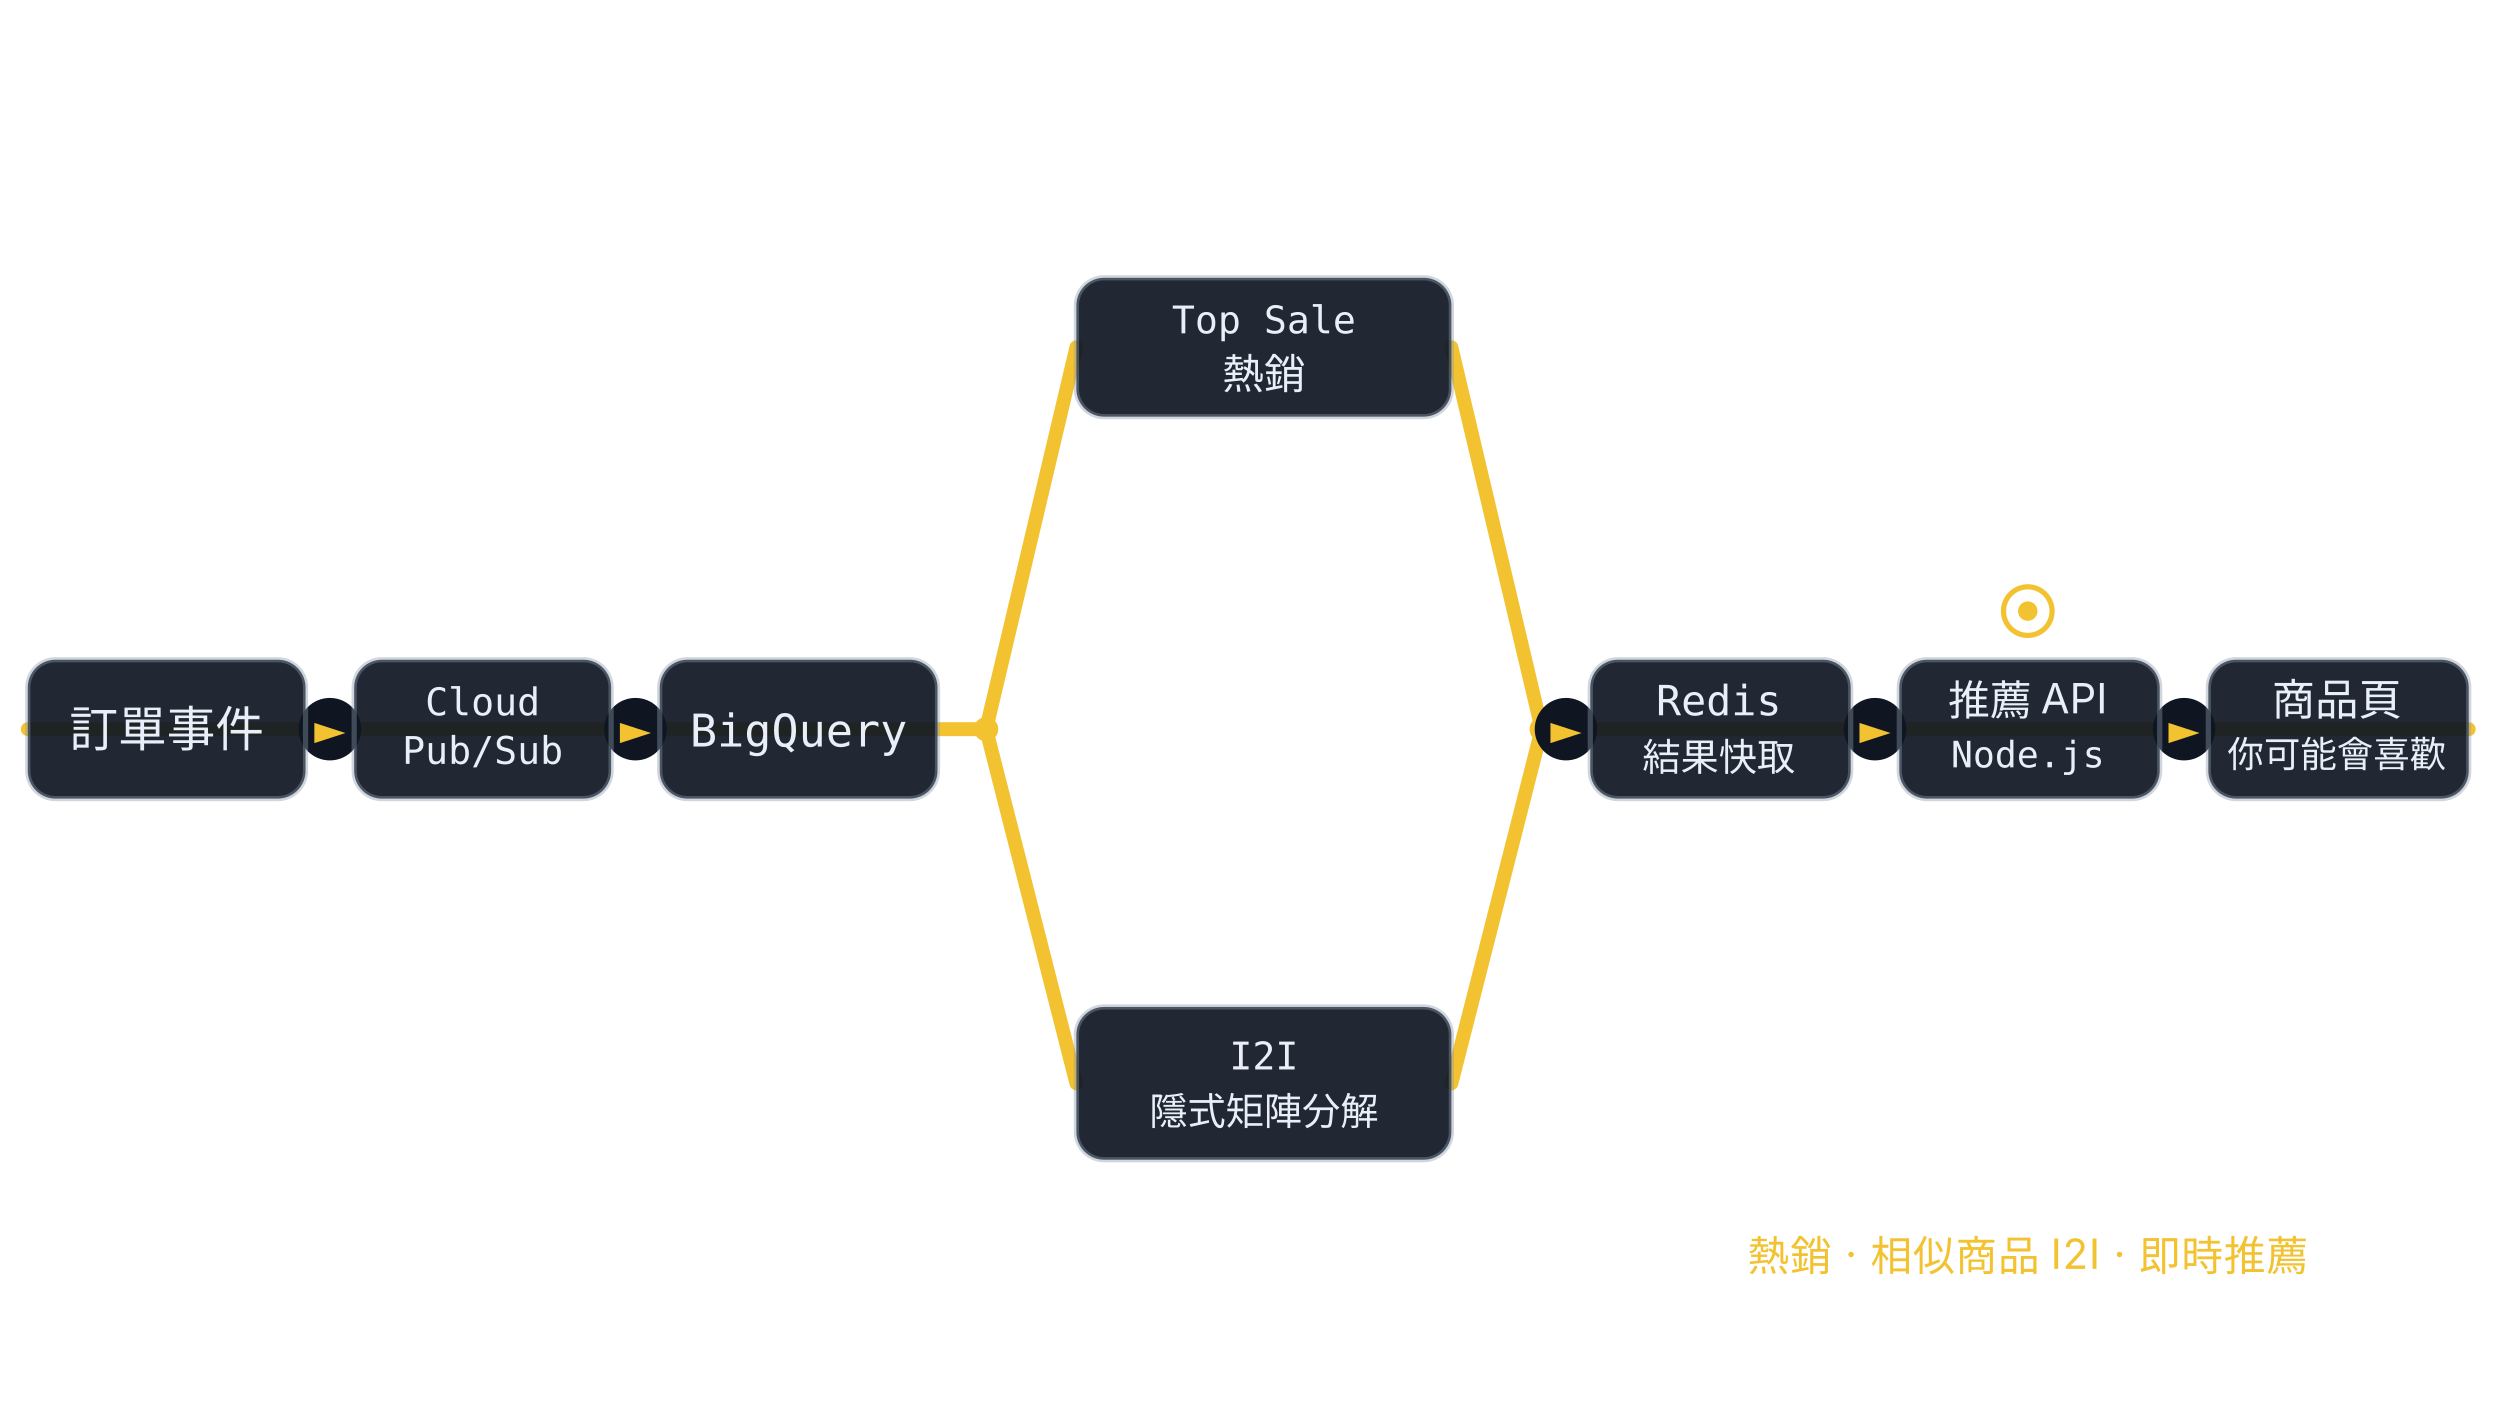
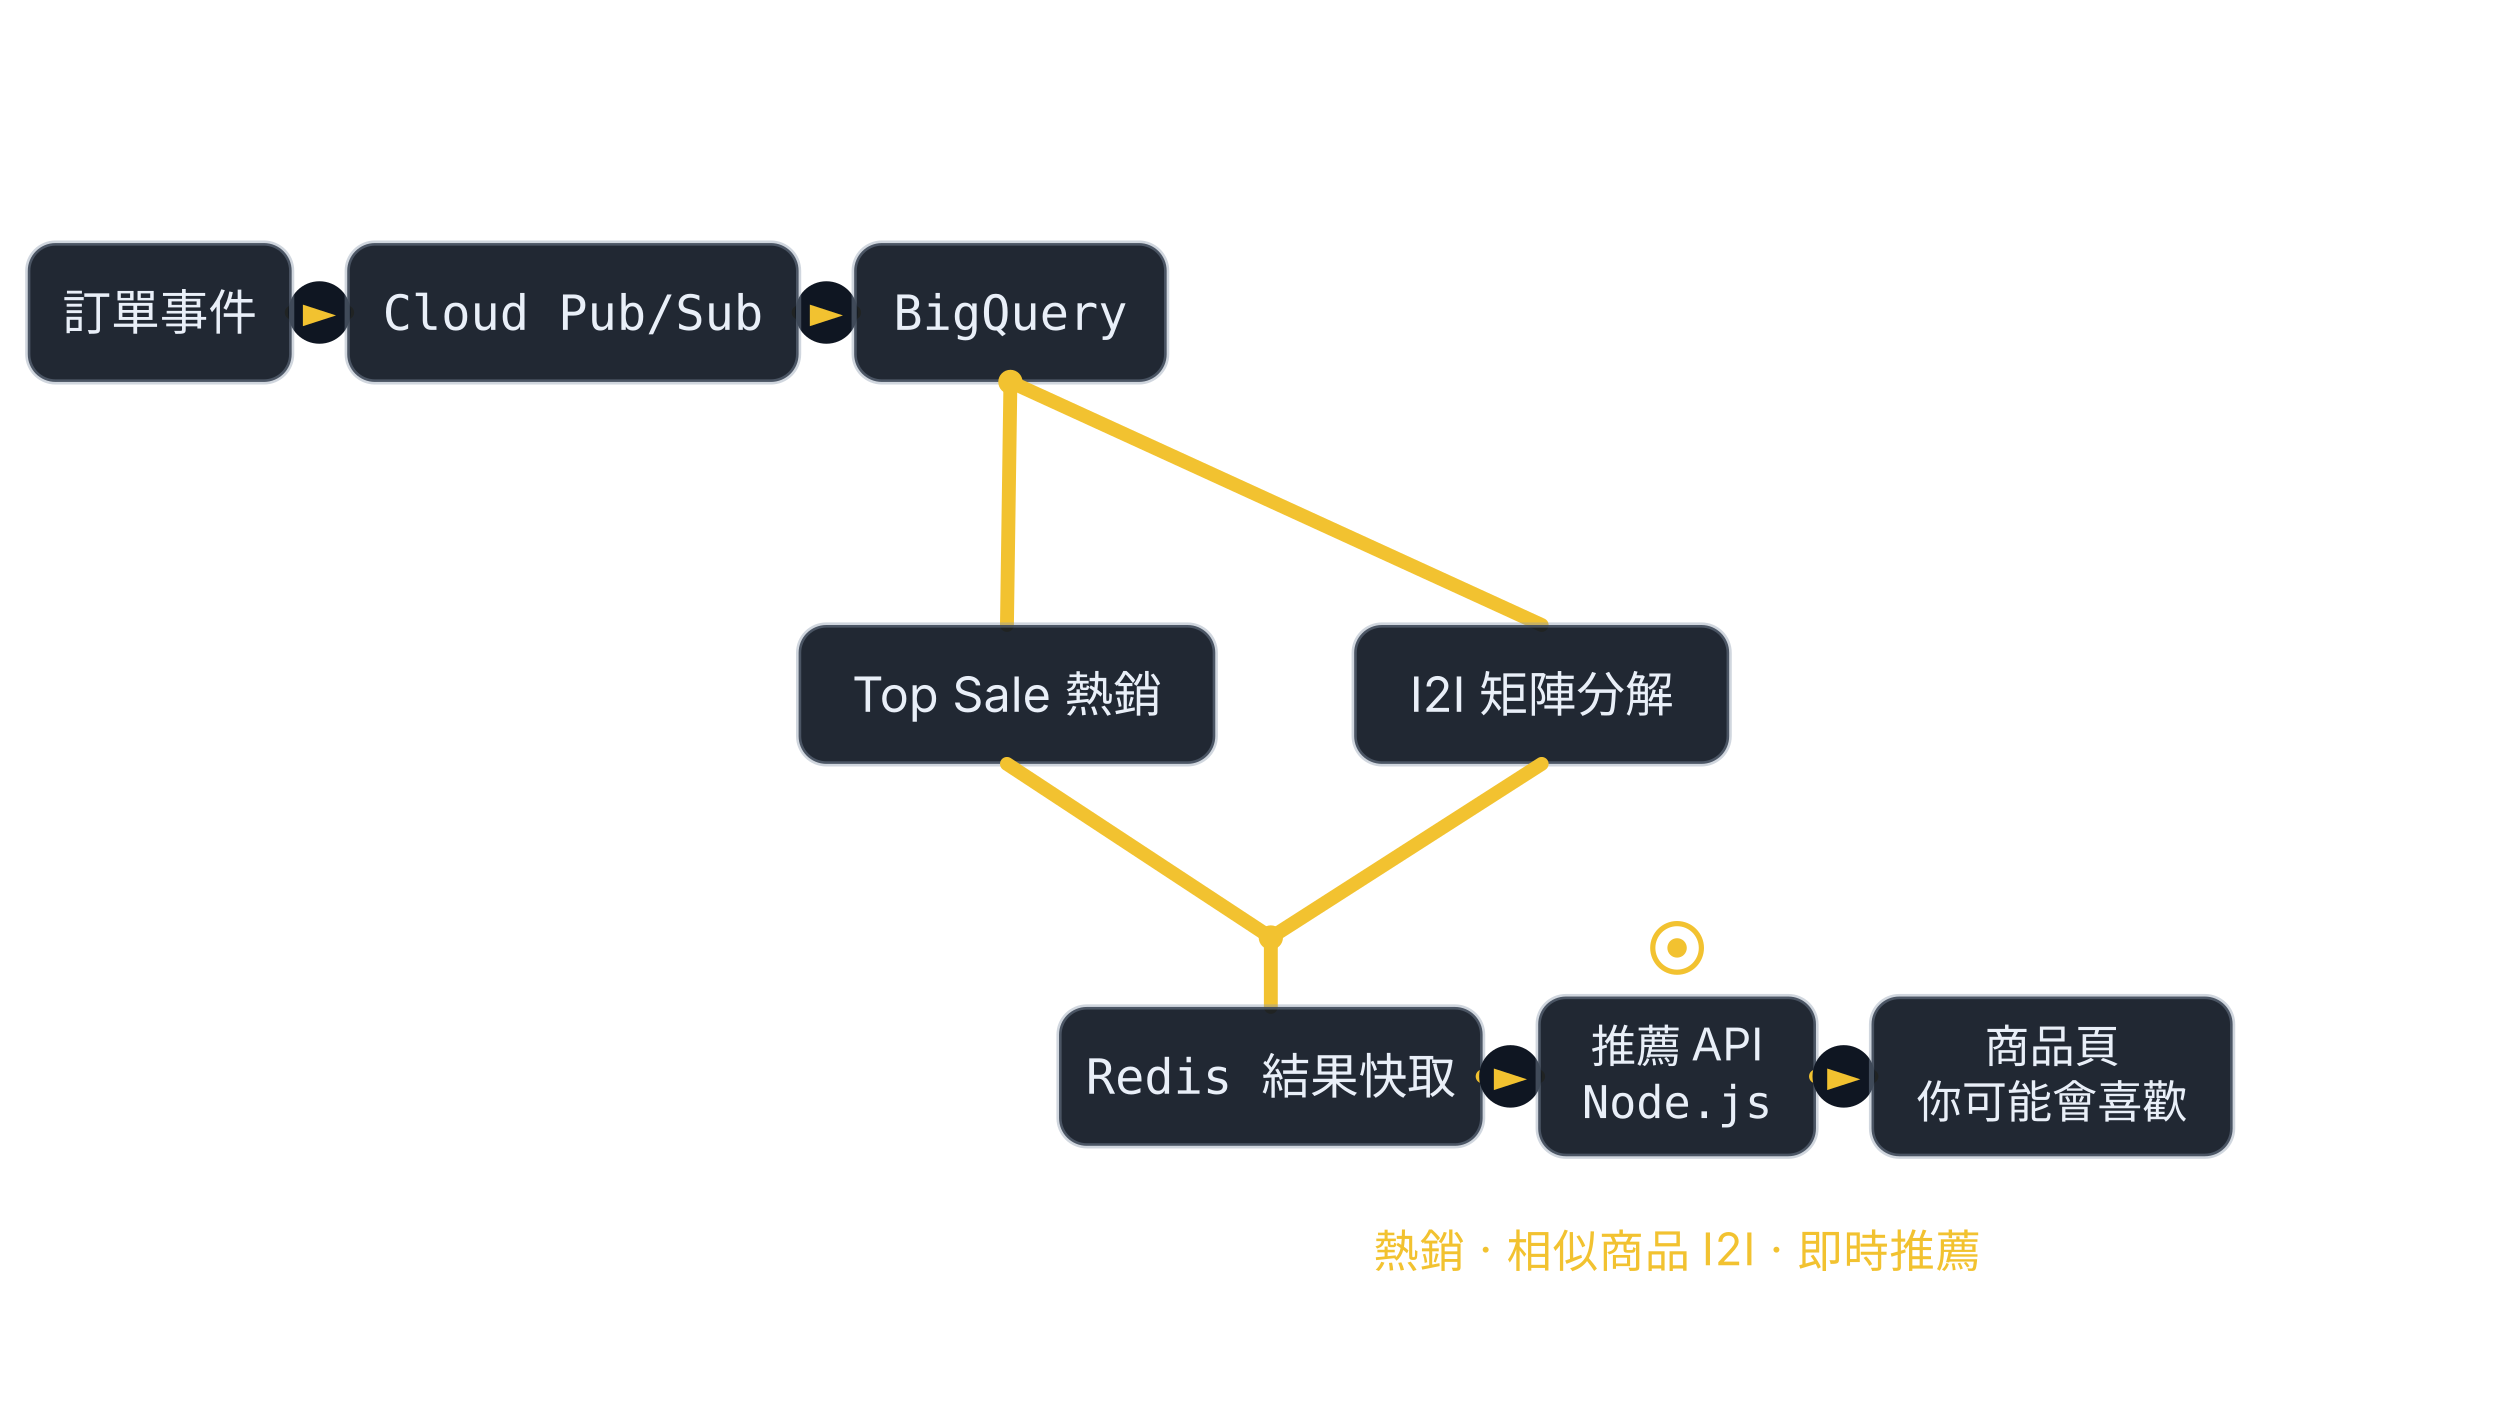
<svg xmlns="http://www.w3.org/2000/svg" viewBox="0 0 720 405">
  <style>
.lnA{stroke:#f2c230;stroke-width:4;fill:none;stroke-linecap:round}
.dot{fill:#f2c230}
.node{fill:rgba(15,22,34,.92);stroke:#8b98ad;stroke-opacity:.4;stroke-width:1.5}
.zh{font-family:-apple-system,"PingFang TC",sans-serif;fill:#e9eff8;text-anchor:middle}
.mono{font-family:"Departure Mono",ui-monospace,monospace;fill:#e9eff8;text-anchor:middle}
.arrow{font-family:"Departure Mono",ui-monospace,monospace;fill:#f2c230;text-anchor:middle}
.chip{fill:#0f1622}
.tag{font-family:-apple-system,"PingFang TC",sans-serif;fill:#f2c230;text-anchor:middle;letter-spacing:.02em}
.ring{fill:none;stroke:#f2c230}
</style>
-   <path class="lnA" d="M8,210 H284" />
-   <path class="lnA" d="M444,210 H711" />
-   <path class="lnA" d="M284,210 L310,100" />
-   <path class="lnA" d="M418,100 L444,210" />
-   <path class="lnA" d="M284,210 L310,312" />
-   <path class="lnA" d="M418,312 L444,210" />
-   <circle class="dot" cx="284" cy="210" r="3.5" />
-   <circle class="dot" cx="444" cy="210" r="3.5" />
-   <circle class="chip" cx="95" cy="210" r="9" />
-   <circle class="chip" cx="183" cy="210" r="9" />
-   <circle class="chip" cx="451" cy="210" r="9" />
-   <circle class="chip" cx="540" cy="210" r="9" />
-   <circle class="chip" cx="629" cy="210" r="9" />
-   <text class="arrow" x="95" y="215" font-size="15">►</text>
-   <text class="arrow" x="183" y="215" font-size="15">►</text>
-   <text class="arrow" x="451" y="215" font-size="15">►</text>
-   <text class="arrow" x="540" y="215" font-size="15">►</text>
-   <text class="arrow" x="629" y="215" font-size="15">►</text>
-   <rect class="node" x="8" y="190" width="80" height="40" rx="8" />
-   <text class="zh" x="48" y="215" font-size="14">訂單事件</text>
-   <rect class="node" x="102" y="190" width="74" height="40" rx="8" />
-   <text class="mono" x="139" y="206" font-size="11">Cloud</text>
-   <text class="mono" x="139" y="220" font-size="11">Pub/Sub</text>
-   <rect class="node" x="190" y="190" width="80" height="40" rx="8" />
-   <text class="mono" x="230" y="215" font-size="13">BigQuery</text>
-   <rect class="node" x="310" y="80" width="108" height="40" rx="8" />
-   <text class="mono" x="364" y="96" font-size="11">Top Sale</text>
-   <text class="zh" x="364" y="112" font-size="12">熱銷</text>
-   <rect class="node" x="310" y="290" width="108" height="44" rx="8" />
-   <text class="mono" x="364" y="308" font-size="11">I2I</text>
-   <text class="zh" x="364" y="324" font-size="11">隱式矩陣分解</text>
-   <rect class="node" x="458" y="190" width="75" height="40" rx="8" />
-   <text class="mono" x="495" y="206" font-size="12">Redis</text>
-   <text class="zh" x="495" y="222" font-size="11">結果快取</text>
-   <circle class="ring" cx="584" cy="176" r="7" stroke-width="1.5" />
-   <circle class="dot" cx="584" cy="176" r="2.8" />
-   <rect class="node" x="547" y="190" width="75" height="40" rx="8" />
-   <text class="zh" x="584" y="206" font-size="12">推薦 API</text>
-   <text class="mono" x="584" y="221" font-size="10.5">Node.js</text>
-   <rect class="node" x="636" y="190" width="75" height="40" rx="8" />
-   <text class="zh" x="673" y="206" font-size="12.5">商品頁</text>
-   <text class="zh" x="673" y="221" font-size="10.5">你可能會喜歡</text>
-   <text class="tag" x="584" y="366" font-size="12">熱銷 · 相似商品 I2I · 即時推薦</text>
+   <path class="lnA" d="M84,90 H100" />
+   <path class="lnA" d="M230,90 H246" />
+   <circle class="chip" cx="92" cy="90" r="9" />
+   <circle class="chip" cx="238" cy="90" r="9" />
+   <text class="arrow" x="92" y="95" font-size="16">►</text>
+   <text class="arrow" x="238" y="95" font-size="16">►</text>
+   <rect class="node" x="8" y="70" width="76" height="40" rx="8" />
+   <text class="zh" x="46" y="95" font-size="14">訂單事件</text>
+   <rect class="node" x="100" y="70" width="130" height="40" rx="8" />
+   <text class="mono" x="165" y="95" font-size="14">Cloud Pub/Sub</text>
+   <rect class="node" x="246" y="70" width="90" height="40" rx="8" />
+   <text class="mono" x="291" y="95" font-size="14">BigQuery</text>
+   <path class="lnA" d="M291,110 L290,180" />
+   <path class="lnA" d="M291,110 L444,180" />
+   <circle class="dot" cx="291" cy="110" r="3.5" />
+   <rect class="node" x="230" y="180" width="120" height="40" rx="8" />
+   <text class="zh" x="290" y="205" font-size="14">Top Sale 熱銷</text>
+   <rect class="node" x="390" y="180" width="108" height="40" rx="8" />
+   <text class="zh" x="444" y="205" font-size="14">I2I 矩陣分解</text>
+   <path class="lnA" d="M290,220 L366,270" />
+   <path class="lnA" d="M444,220 L366,270" />
+   <path class="lnA" d="M366,270 V290" />
+   <circle class="dot" cx="366" cy="270" r="3.5" />
+   <rect class="node" x="305" y="290" width="122" height="40" rx="8" />
+   <text class="mono" x="366" y="315" font-size="14">Redis 結果快取</text>
+   <path class="lnA" d="M427,310 H443" />
+   <circle class="chip" cx="435" cy="310" r="9" />
+   <text class="arrow" x="435" y="315" font-size="16">►</text>
+   <circle class="ring" cx="483" cy="273" r="7" stroke-width="1.5" />
+   <circle class="dot" cx="483" cy="273" r="2.8" />
+   <rect class="node" x="443" y="287" width="80" height="46" rx="8" />
+   <text class="zh" x="483" y="306" font-size="13">推薦 API</text>
+   <text class="mono" x="483" y="322" font-size="13">Node.js</text>
+   <path class="lnA" d="M523,310 H539" />
+   <circle class="chip" cx="531" cy="310" r="9" />
+   <text class="arrow" x="531" y="315" font-size="16">►</text>
+   <rect class="node" x="539" y="287" width="104" height="46" rx="8" />
+   <text class="zh" x="591" y="306" font-size="13">商品頁</text>
+   <text class="zh" x="591" y="322" font-size="13">你可能會喜歡</text>
+   <text class="tag" x="483" y="365" font-size="13">熱銷 · 相似商品 I2I · 即時推薦</text>
</svg>
